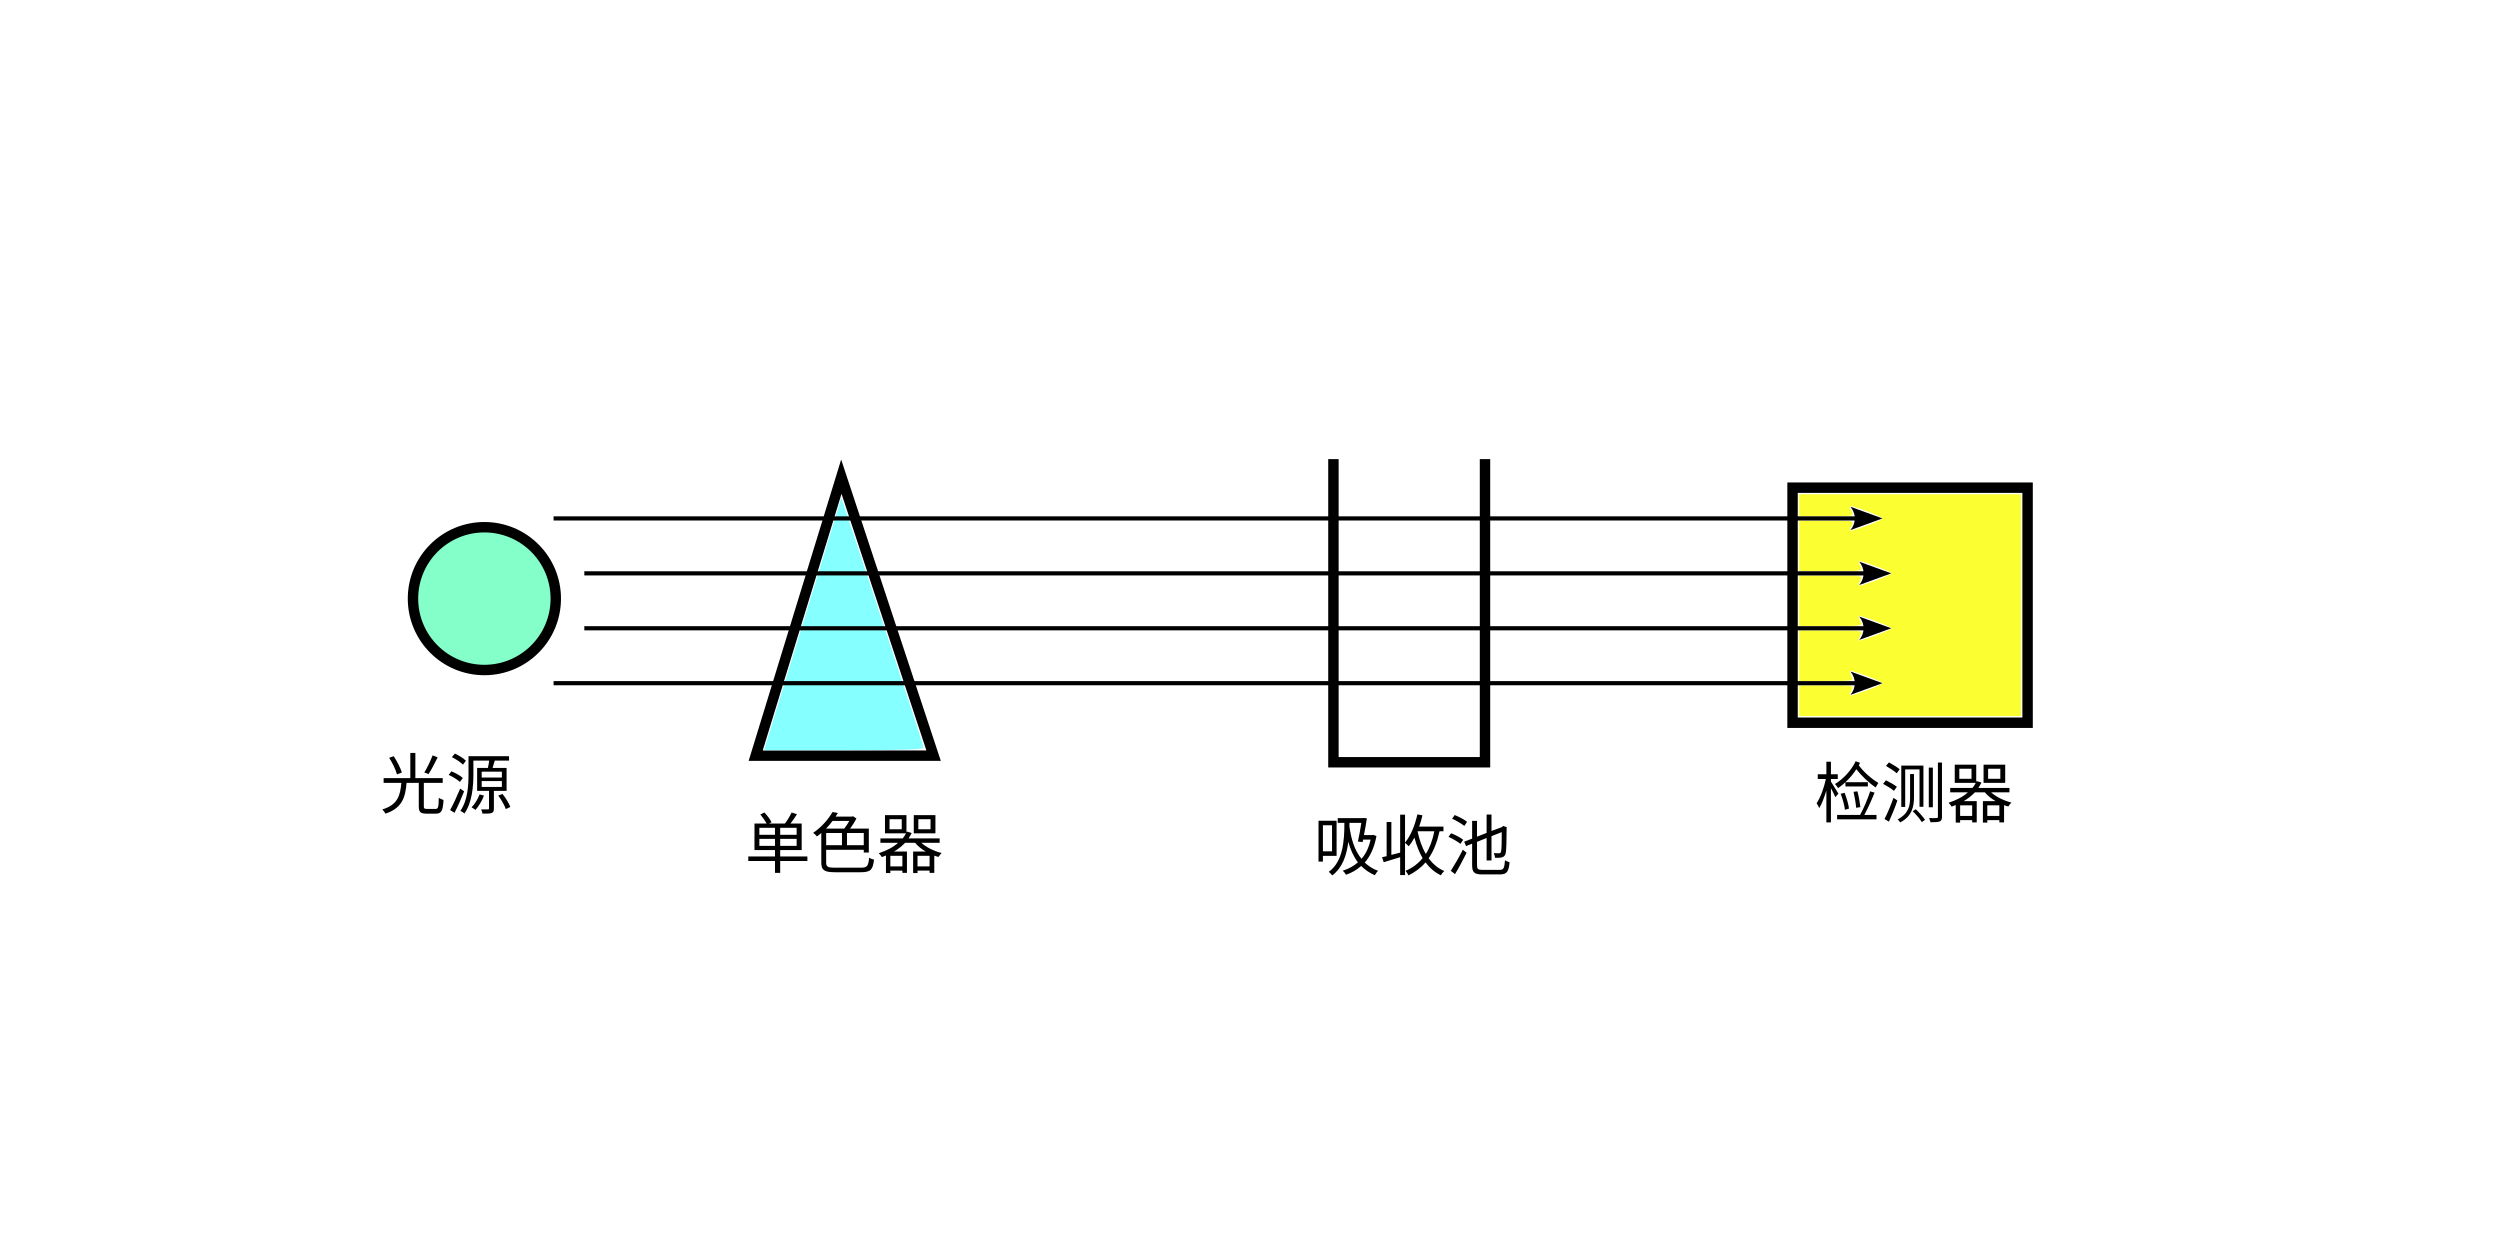
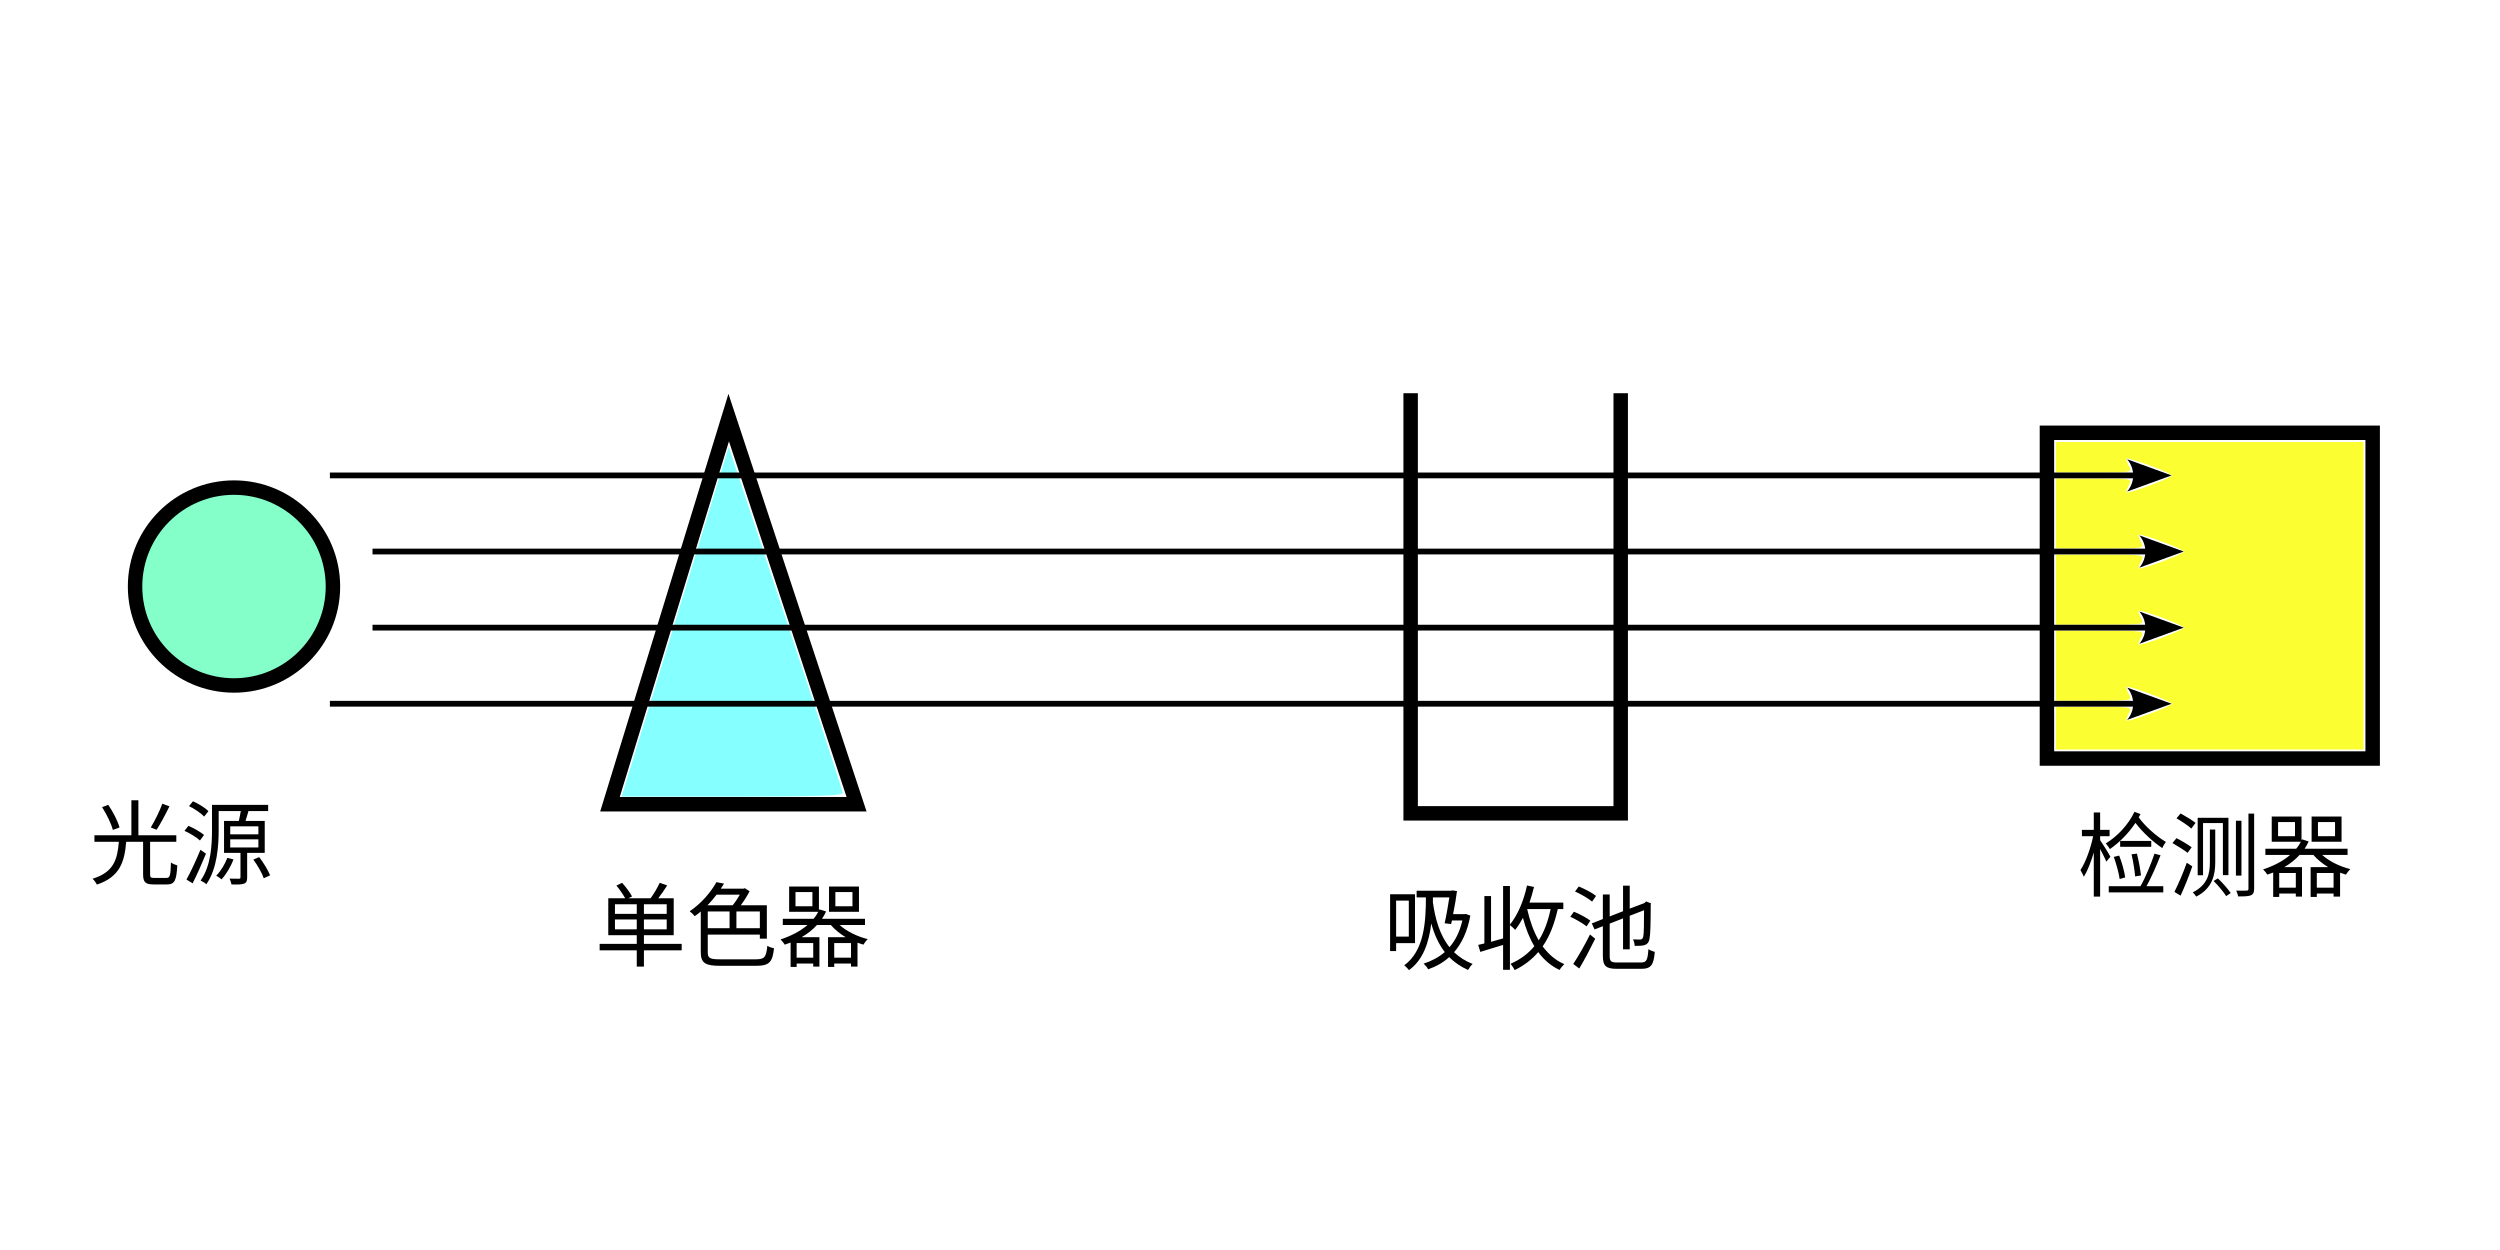
<svg xmlns="http://www.w3.org/2000/svg" width="240mm" height="120mm" viewBox="0 0 240 120" version="1.1" id="svg8">
  <defs id="defs2">
    <marker style="overflow:visible" id="ConcaveTriangle" refX="0" refY="0" orient="auto-start-reverse" markerWidth="1" markerHeight="1" viewBox="0 0 1 1" preserveAspectRatio="xMidYMid">
      <path transform="scale(0.7)" d="M -2,-4 9,0 -2,4 c 2,-2.33 2,-5.66 0,-8 z" style="fill:context-stroke;fill-rule:evenodd;stroke:none" id="path7" />
    </marker>
  </defs>
  <g id="layer1" transform="translate(0,-177)">
-     <circle style="fill:#85ffc9;stroke:#000000;stroke-width:1;stroke-miterlimit:3.9;stroke-dasharray:none" id="path1" cx="46.501" cy="234.467" r="6.854" />
-     <g id="g8" transform="translate(-0.6326616,-7.170165)">
+     <circle style="fill:#85ffc9;stroke:#000000;stroke-width:1.386;stroke-miterlimit:3.9;stroke-dasharray:none" id="path1" cx="22.464" cy="233.307" r="9.498" />
+     <g id="g8" transform="matrix(1.385855,0,0,1.385855,-42.85584,-101.5666)">
      <path style="font-variation-settings:normal;opacity:1;vector-effect:none;fill:none;fill-opacity:1;stroke:#000000;stroke-width:1;stroke-linecap:butt;stroke-linejoin:miter;stroke-miterlimit:4;stroke-dasharray:none;stroke-dashoffset:0;stroke-opacity:1;-inkscape-stroke:none;stop-color:#000000;stop-opacity:1" d="m 81.402,229.933 -8.225,26.783 h 17.082 z" id="path6" />
      <path style="font-variation-settings:normal;opacity:1;vector-effect:none;fill:#85ffff;fill-opacity:1;stroke:none;stroke-width:0.802;stroke-linecap:butt;stroke-linejoin:miter;stroke-miterlimit:3.9;stroke-dasharray:none;stroke-dashoffset:0;stroke-opacity:1;-inkscape-stroke:none;stop-color:#000000;stop-opacity:1" d="m 77.692,244.072 3.711,-12.116 3.94,11.853 c 2.167,6.519 3.946,11.971 3.954,12.116 0.011,0.206 -1.652,0.264 -7.651,0.264 h -7.665 z" id="path8" />
    </g>
-     <path style="font-variation-settings:normal;opacity:1;vector-effect:none;fill:#fbff31;fill-opacity:1;stroke:none;stroke-width:0.802;stroke-linecap:butt;stroke-linejoin:miter;stroke-miterlimit:3.9;stroke-dasharray:none;stroke-dashoffset:0;stroke-opacity:1;-inkscape-stroke:none;stop-color:#000000;stop-opacity:1" d="m 172.717,244.273 v -1.476 h 2.644 c 2.614,0 2.641,0.005 2.408,0.44 -0.129,0.242 -0.202,0.474 -0.16,0.515 0.123,0.123 3.122,-0.997 3.122,-1.166 0,-0.169 -3,-1.288 -3.122,-1.166 -0.041,0.041 0.031,0.273 0.16,0.515 0.233,0.435 0.206,0.44 -2.408,0.44 h -2.644 v -2.425 -2.425 h 3.065 c 3.042,0 3.063,0.003 2.83,0.44 -0.129,0.242 -0.202,0.474 -0.16,0.515 0.123,0.123 3.122,-0.997 3.122,-1.166 0,-0.169 -3,-1.288 -3.122,-1.166 -0.041,0.041 0.031,0.273 0.16,0.515 0.234,0.436 0.212,0.44 -2.83,0.44 h -3.065 v -2.425 -2.425 h 3.065 c 3.042,0 3.063,0.003 2.83,0.44 -0.129,0.242 -0.202,0.474 -0.16,0.515 0.123,0.123 3.122,-0.997 3.122,-1.166 0,-0.169 -3,-1.288 -3.122,-1.166 -0.041,0.041 0.031,0.273 0.16,0.515 0.234,0.436 0.212,0.44 -2.83,0.44 h -3.065 v -2.425 -2.425 h 2.644 c 2.614,0 2.641,0.005 2.408,0.44 -0.129,0.242 -0.202,0.474 -0.16,0.515 0.123,0.123 3.122,-0.997 3.122,-1.166 0,-0.169 -3,-1.288 -3.122,-1.166 -0.041,0.041 0.031,0.273 0.16,0.515 0.233,0.435 0.206,0.44 -2.408,0.44 h -2.644 v -1.054 -1.054 h 10.65 10.65 v 10.65 10.65 h -10.65 -10.65 z" id="path9" />
-     <path style="font-variation-settings:normal;opacity:1;fill:none;fill-opacity:1;stroke:#000000;stroke-width:0.4;stroke-linecap:butt;stroke-linejoin:miter;stroke-miterlimit:4;stroke-dasharray:none;stroke-dashoffset:0;stroke-opacity:1;marker-end:url(#ConcaveTriangle);stop-color:#000000;stop-opacity:1" d="M 53.144,226.769 H 178.2" id="path2" />
-     <path style="font-variation-settings:normal;opacity:1;fill:none;fill-opacity:1;stroke:#000000;stroke-width:0.4;stroke-linecap:butt;stroke-linejoin:miter;stroke-miterlimit:4;stroke-dasharray:none;stroke-dashoffset:0;stroke-opacity:1;marker-end:url(#ConcaveTriangle);stop-color:#000000;stop-opacity:1" d="M 56.096,232.042 H 179.043" id="path3" />
-     <path style="font-variation-settings:normal;opacity:1;fill:none;fill-opacity:1;stroke:#000000;stroke-width:0.4;stroke-linecap:butt;stroke-linejoin:miter;stroke-miterlimit:4;stroke-dasharray:none;stroke-dashoffset:0;stroke-opacity:1;marker-end:url(#ConcaveTriangle);stop-color:#000000;stop-opacity:1" d="M 56.096,237.314 H 179.043" id="path4" />
-     <path style="font-variation-settings:normal;opacity:1;fill:none;fill-opacity:1;stroke:#000000;stroke-width:0.4;stroke-linecap:butt;stroke-linejoin:miter;stroke-miterlimit:4;stroke-dasharray:none;stroke-dashoffset:0;stroke-opacity:1;marker-end:url(#ConcaveTriangle);stop-color:#000000;stop-opacity:1" d="M 53.144,242.586 H 178.2" id="path5" />
-     <path id="rect8" style="opacity:1;vector-effect:none;fill:none;fill-rule:evenodd;stroke:#000000;stroke-miterlimit:3.9;stop-color:#000000;stop-opacity:1" d="m 142.56,221.075 v 29.102 h -14.551 v -29.102" />
-     <rect style="font-variation-settings:normal;opacity:1;vector-effect:none;fill:none;fill-opacity:1;fill-rule:evenodd;stroke:#000000;stroke-width:1;stroke-linecap:butt;stroke-linejoin:miter;stroke-miterlimit:3.9;stroke-dasharray:none;stroke-dashoffset:0;stroke-opacity:1;-inkscape-stroke:none;stop-color:#000000;stop-opacity:1" id="rect9" width="22.565" height="22.565" x="172.084" y="223.817" />
-     <text xml:space="preserve" style="font-size:6.35px;line-height:normal;font-family:'JetBrainsMono Nerd Font Mono';-inkscape-font-specification:'JetBrainsMono Nerd Font Mono';text-decoration-color:#000000;fill:#000000;stroke-width:1.006;-inkscape-stroke:none;stop-color:#000000" x="36.483" y="254.606" id="text9">
-       <tspan id="tspan9" style="stroke-width:1.006" x="36.483" y="254.606">光源</tspan>
+     <path style="font-variation-settings:normal;opacity:1;vector-effect:none;fill:#fbff31;fill-opacity:1;stroke:none;stroke-width:1.111;stroke-linecap:butt;stroke-linejoin:miter;stroke-miterlimit:3.9;stroke-dasharray:none;stroke-dashoffset:0;stroke-opacity:1;-inkscape-stroke:none;stop-color:#000000;stop-opacity:1" d="m 197.381,246.897 v -2.046 h 3.664 c 3.623,0 3.66,0.007 3.337,0.61 -0.179,0.335 -0.279,0.656 -0.222,0.714 0.17,0.17 4.327,-1.382 4.327,-1.615 0,-0.234 -4.157,-1.786 -4.327,-1.615 -0.057,0.057 0.043,0.378 0.222,0.714 0.323,0.603 0.286,0.61 -3.337,0.61 h -3.664 v -3.361 -3.361 h 4.248 c 4.216,0 4.246,0.004 3.922,0.61 -0.179,0.335 -0.279,0.656 -0.222,0.714 0.17,0.17 4.327,-1.382 4.327,-1.615 0,-0.234 -4.157,-1.786 -4.327,-1.615 -0.057,0.057 0.043,0.378 0.222,0.714 0.324,0.605 0.294,0.61 -3.922,0.61 h -4.248 v -3.361 -3.361 h 4.248 c 4.216,0 4.246,0.004 3.922,0.61 -0.179,0.335 -0.279,0.656 -0.222,0.714 0.17,0.17 4.327,-1.382 4.327,-1.615 0,-0.234 -4.157,-1.786 -4.327,-1.615 -0.057,0.057 0.043,0.378 0.222,0.714 0.324,0.605 0.294,0.61 -3.922,0.61 h -4.248 v -3.361 -3.361 h 3.664 c 3.623,0 3.66,0.007 3.337,0.61 -0.179,0.335 -0.279,0.656 -0.222,0.714 0.17,0.17 4.327,-1.382 4.327,-1.615 0,-0.234 -4.157,-1.786 -4.327,-1.615 -0.057,0.057 0.043,0.378 0.222,0.714 0.323,0.603 0.286,0.61 -3.337,0.61 h -3.664 v -1.461 -1.461 h 14.759 14.759 v 14.759 14.759 h -14.759 -14.759 z" id="path9" />
+     <path style="font-variation-settings:normal;opacity:1;fill:none;fill-opacity:1;stroke:#000000;stroke-width:0.554;stroke-linecap:butt;stroke-linejoin:miter;stroke-miterlimit:4;stroke-dasharray:none;stroke-dashoffset:0;stroke-opacity:1;marker-end:url(#ConcaveTriangle);stop-color:#000000;stop-opacity:1" d="M 31.67,222.64 H 204.98" id="path2" />
+     <path style="font-variation-settings:normal;opacity:1;fill:none;fill-opacity:1;stroke:#000000;stroke-width:0.554;stroke-linecap:butt;stroke-linejoin:miter;stroke-miterlimit:4;stroke-dasharray:none;stroke-dashoffset:0;stroke-opacity:1;marker-end:url(#ConcaveTriangle);stop-color:#000000;stop-opacity:1" d="M 35.762,229.946 H 206.149" id="path3" />
+     <path style="font-variation-settings:normal;opacity:1;fill:none;fill-opacity:1;stroke:#000000;stroke-width:0.554;stroke-linecap:butt;stroke-linejoin:miter;stroke-miterlimit:4;stroke-dasharray:none;stroke-dashoffset:0;stroke-opacity:1;marker-end:url(#ConcaveTriangle);stop-color:#000000;stop-opacity:1" d="M 35.762,237.253 H 206.149" id="path4" />
+     <path style="font-variation-settings:normal;opacity:1;fill:none;fill-opacity:1;stroke:#000000;stroke-width:0.554;stroke-linecap:butt;stroke-linejoin:miter;stroke-miterlimit:4;stroke-dasharray:none;stroke-dashoffset:0;stroke-opacity:1;marker-end:url(#ConcaveTriangle);stop-color:#000000;stop-opacity:1" d="M 31.67,244.559 H 204.98" id="path5" />
+     <path id="rect8" style="opacity:1;vector-effect:none;fill:none;fill-rule:evenodd;stroke:#000000;stroke-width:1.386;stroke-miterlimit:3.9;stop-color:#000000;stop-opacity:1" d="m 155.588,214.749 v 40.332 H 135.422 V 214.749" />
+     <rect style="font-variation-settings:normal;opacity:1;vector-effect:none;fill:none;fill-opacity:1;fill-rule:evenodd;stroke:#000000;stroke-width:1.386;stroke-linecap:butt;stroke-linejoin:miter;stroke-miterlimit:3.9;stroke-dasharray:none;stroke-dashoffset:0;stroke-opacity:1;-inkscape-stroke:none;stop-color:#000000;stop-opacity:1" id="rect9" width="31.272" height="31.272" x="196.504" y="218.548" />
+     <text xml:space="preserve" style="font-size:8.8px;line-height:normal;font-family:'JetBrainsMono Nerd Font Mono';-inkscape-font-specification:'JetBrainsMono Nerd Font Mono';text-decoration-color:#000000;fill:#000000;stroke-width:1.394;-inkscape-stroke:none;stop-color:#000000" x="8.582" y="261.218" id="text9">
+       <tspan id="tspan9" style="stroke-width:1.394" x="8.582" y="261.218">光源</tspan>
    </text>
-     <text xml:space="preserve" style="font-size:6.35px;line-height:normal;font-family:'JetBrainsMono Nerd Font Mono';-inkscape-font-specification:'JetBrainsMono Nerd Font Mono';text-decoration-color:#000000;fill:#000000;stroke-width:1.006;-inkscape-stroke:none;stop-color:#000000" x="71.491" y="260.3" id="text10">
-       <tspan id="tspan10" style="stroke-width:1.006" x="71.491" y="260.3">单色器</tspan>
+     <text xml:space="preserve" style="font-size:8.8px;line-height:normal;font-family:'JetBrainsMono Nerd Font Mono';-inkscape-font-specification:'JetBrainsMono Nerd Font Mono';text-decoration-color:#000000;fill:#000000;stroke-width:1.394;-inkscape-stroke:none;stop-color:#000000" x="57.097" y="269.109" id="text10">
+       <tspan id="tspan10" style="stroke-width:1.394" x="57.097" y="269.109">单色器</tspan>
    </text>
-     <text xml:space="preserve" style="font-size:6.35px;line-height:normal;font-family:'JetBrainsMono Nerd Font Mono';-inkscape-font-specification:'JetBrainsMono Nerd Font Mono';text-decoration-color:#000000;fill:#000000;stroke-width:1.006;-inkscape-stroke:none;stop-color:#000000" x="126.111" y="260.511" id="text11">
-       <tspan id="tspan11" style="stroke-width:1.006" x="126.111" y="260.511">吸收池</tspan>
+     <text xml:space="preserve" style="font-size:8.8px;line-height:normal;font-family:'JetBrainsMono Nerd Font Mono';-inkscape-font-specification:'JetBrainsMono Nerd Font Mono';text-decoration-color:#000000;fill:#000000;stroke-width:1.394;-inkscape-stroke:none;stop-color:#000000" x="132.792" y="269.401" id="text11">
+       <tspan id="tspan11" style="stroke-width:1.394" x="132.792" y="269.401">吸收池</tspan>
    </text>
-     <text xml:space="preserve" style="font-size:6.35px;line-height:normal;font-family:'JetBrainsMono Nerd Font Mono';-inkscape-font-specification:'JetBrainsMono Nerd Font Mono';text-decoration-color:#000000;fill:#000000;stroke-width:1.006;-inkscape-stroke:none;stop-color:#000000" x="174.193" y="255.45" id="text12">
-       <tspan id="tspan12" style="stroke-width:1.006" x="174.193" y="255.45">检测器</tspan>
+     <text xml:space="preserve" style="font-size:8.8px;line-height:normal;font-family:'JetBrainsMono Nerd Font Mono';-inkscape-font-specification:'JetBrainsMono Nerd Font Mono';text-decoration-color:#000000;fill:#000000;stroke-width:1.394;-inkscape-stroke:none;stop-color:#000000" x="199.427" y="262.387" id="text12">
+       <tspan id="tspan12" style="stroke-width:1.394" x="199.427" y="262.387">检测器</tspan>
    </text>
  </g>
</svg>
